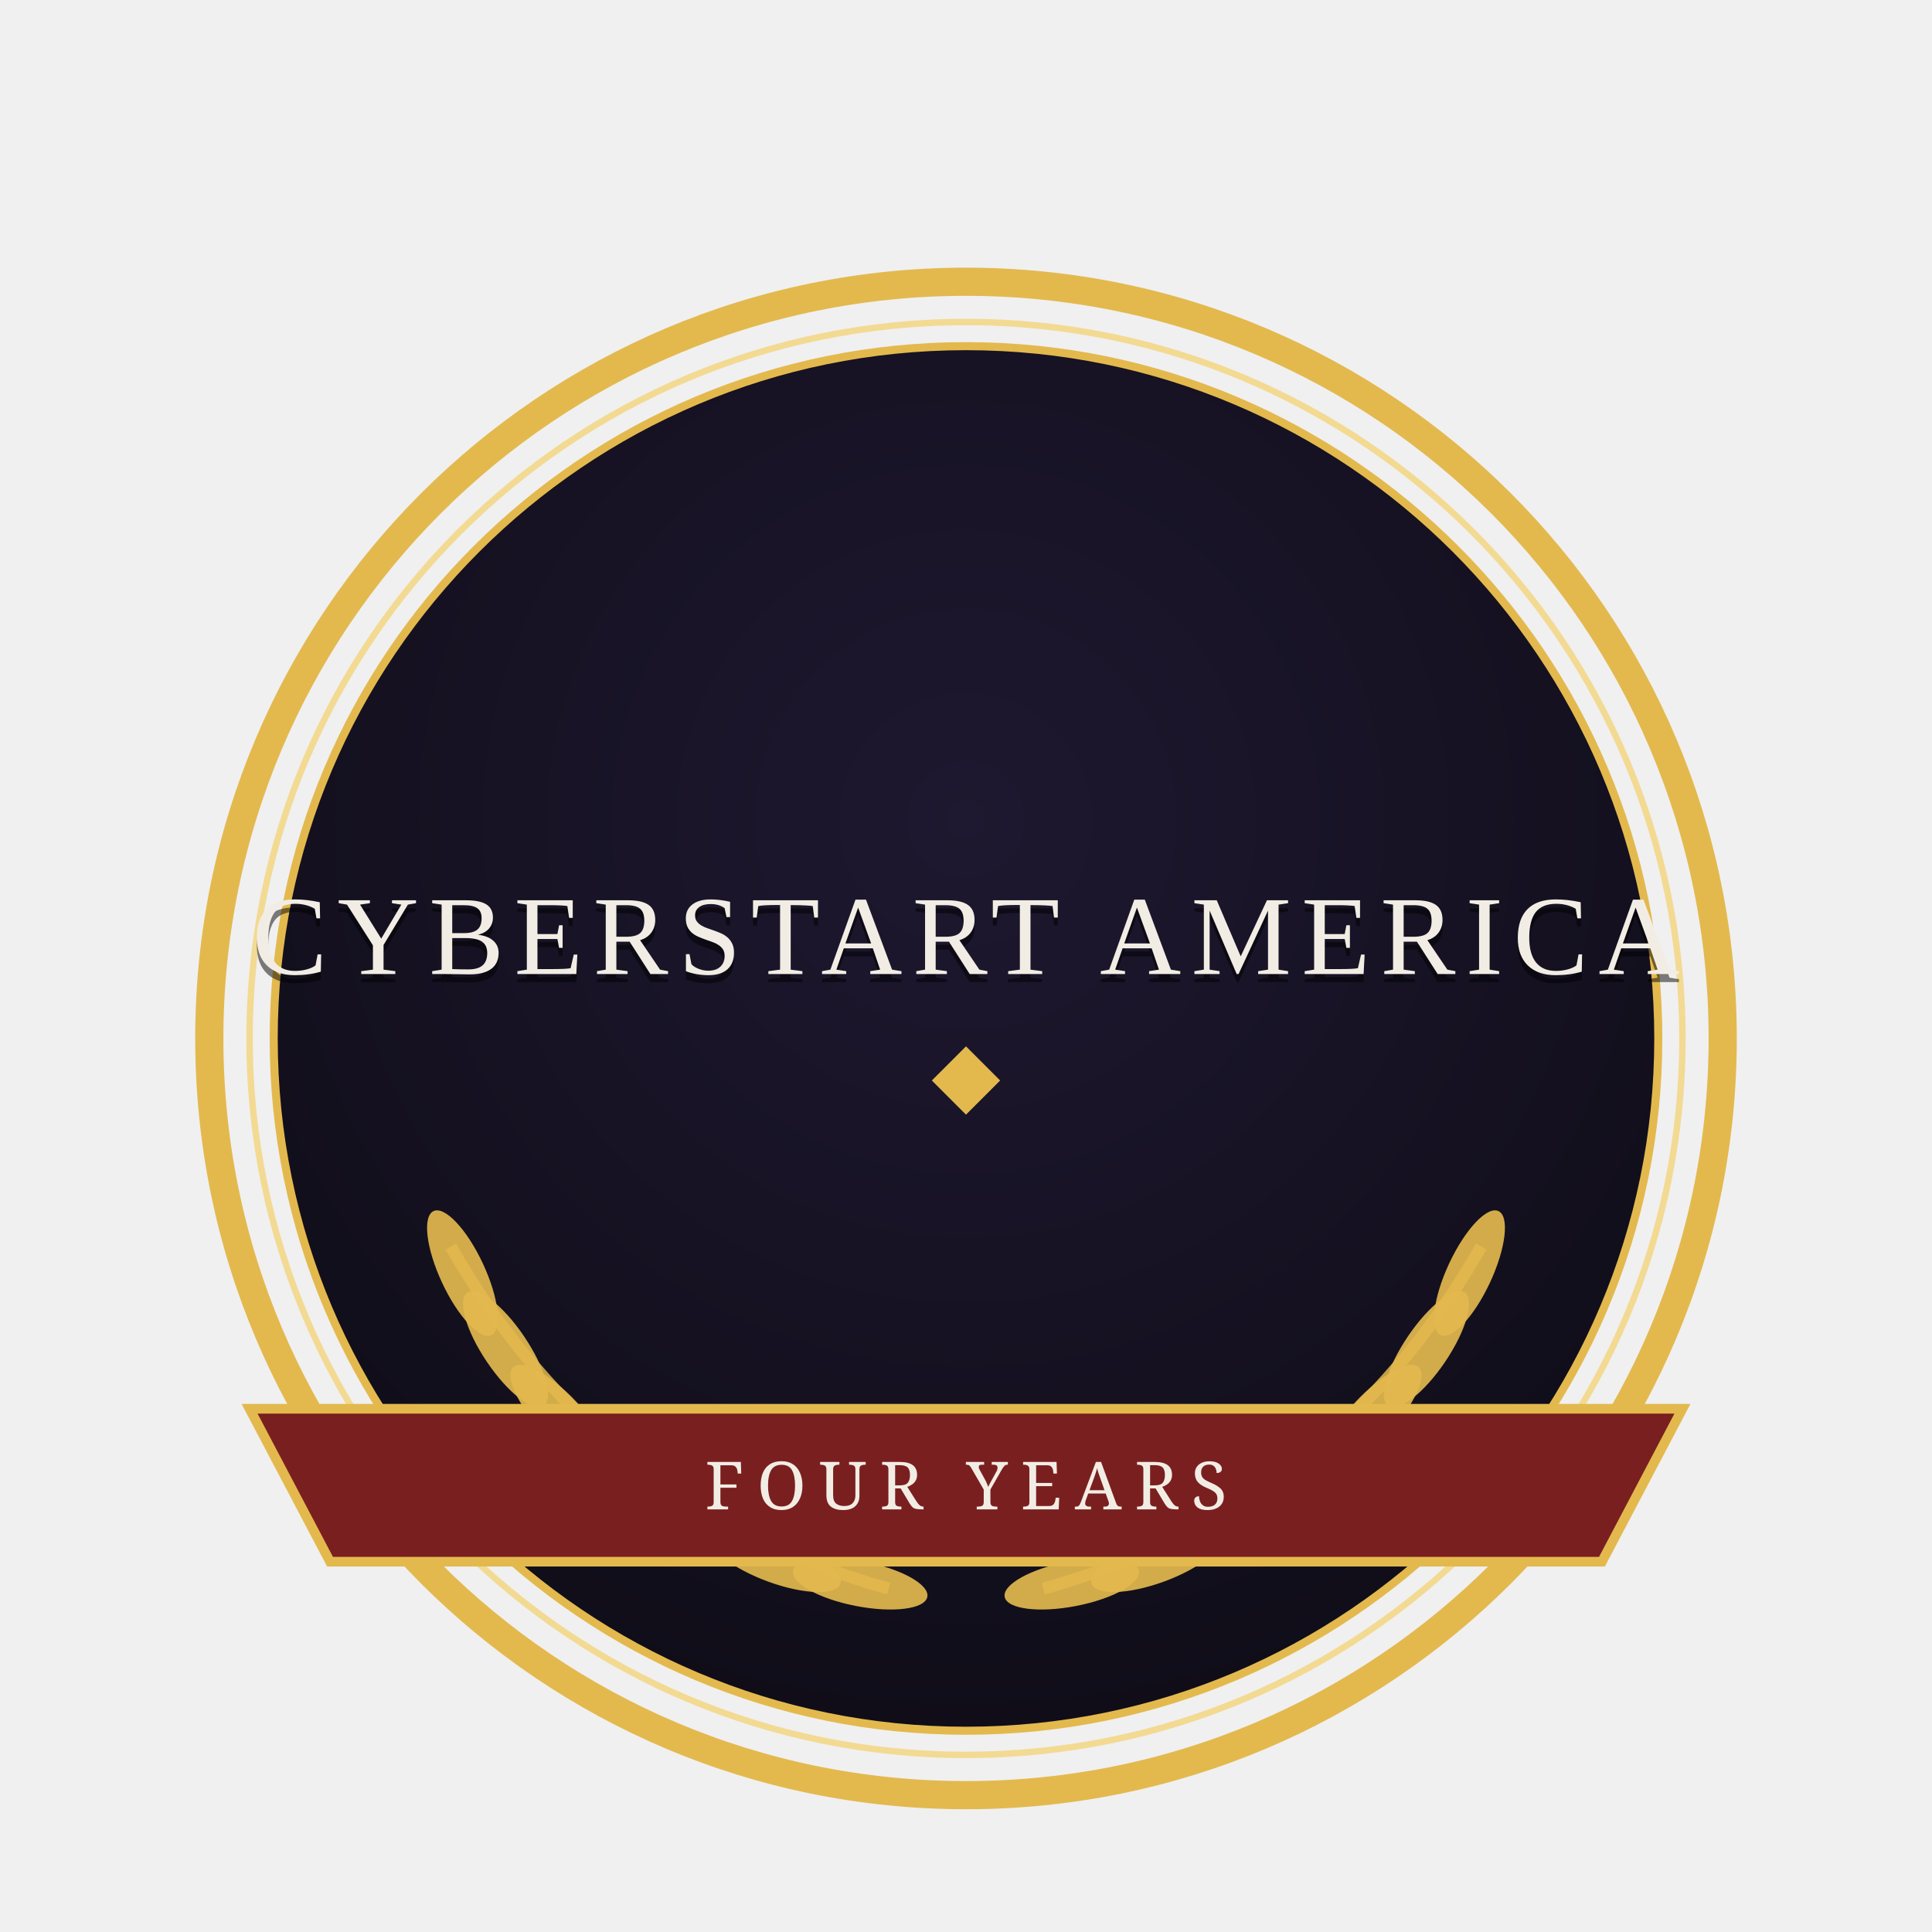
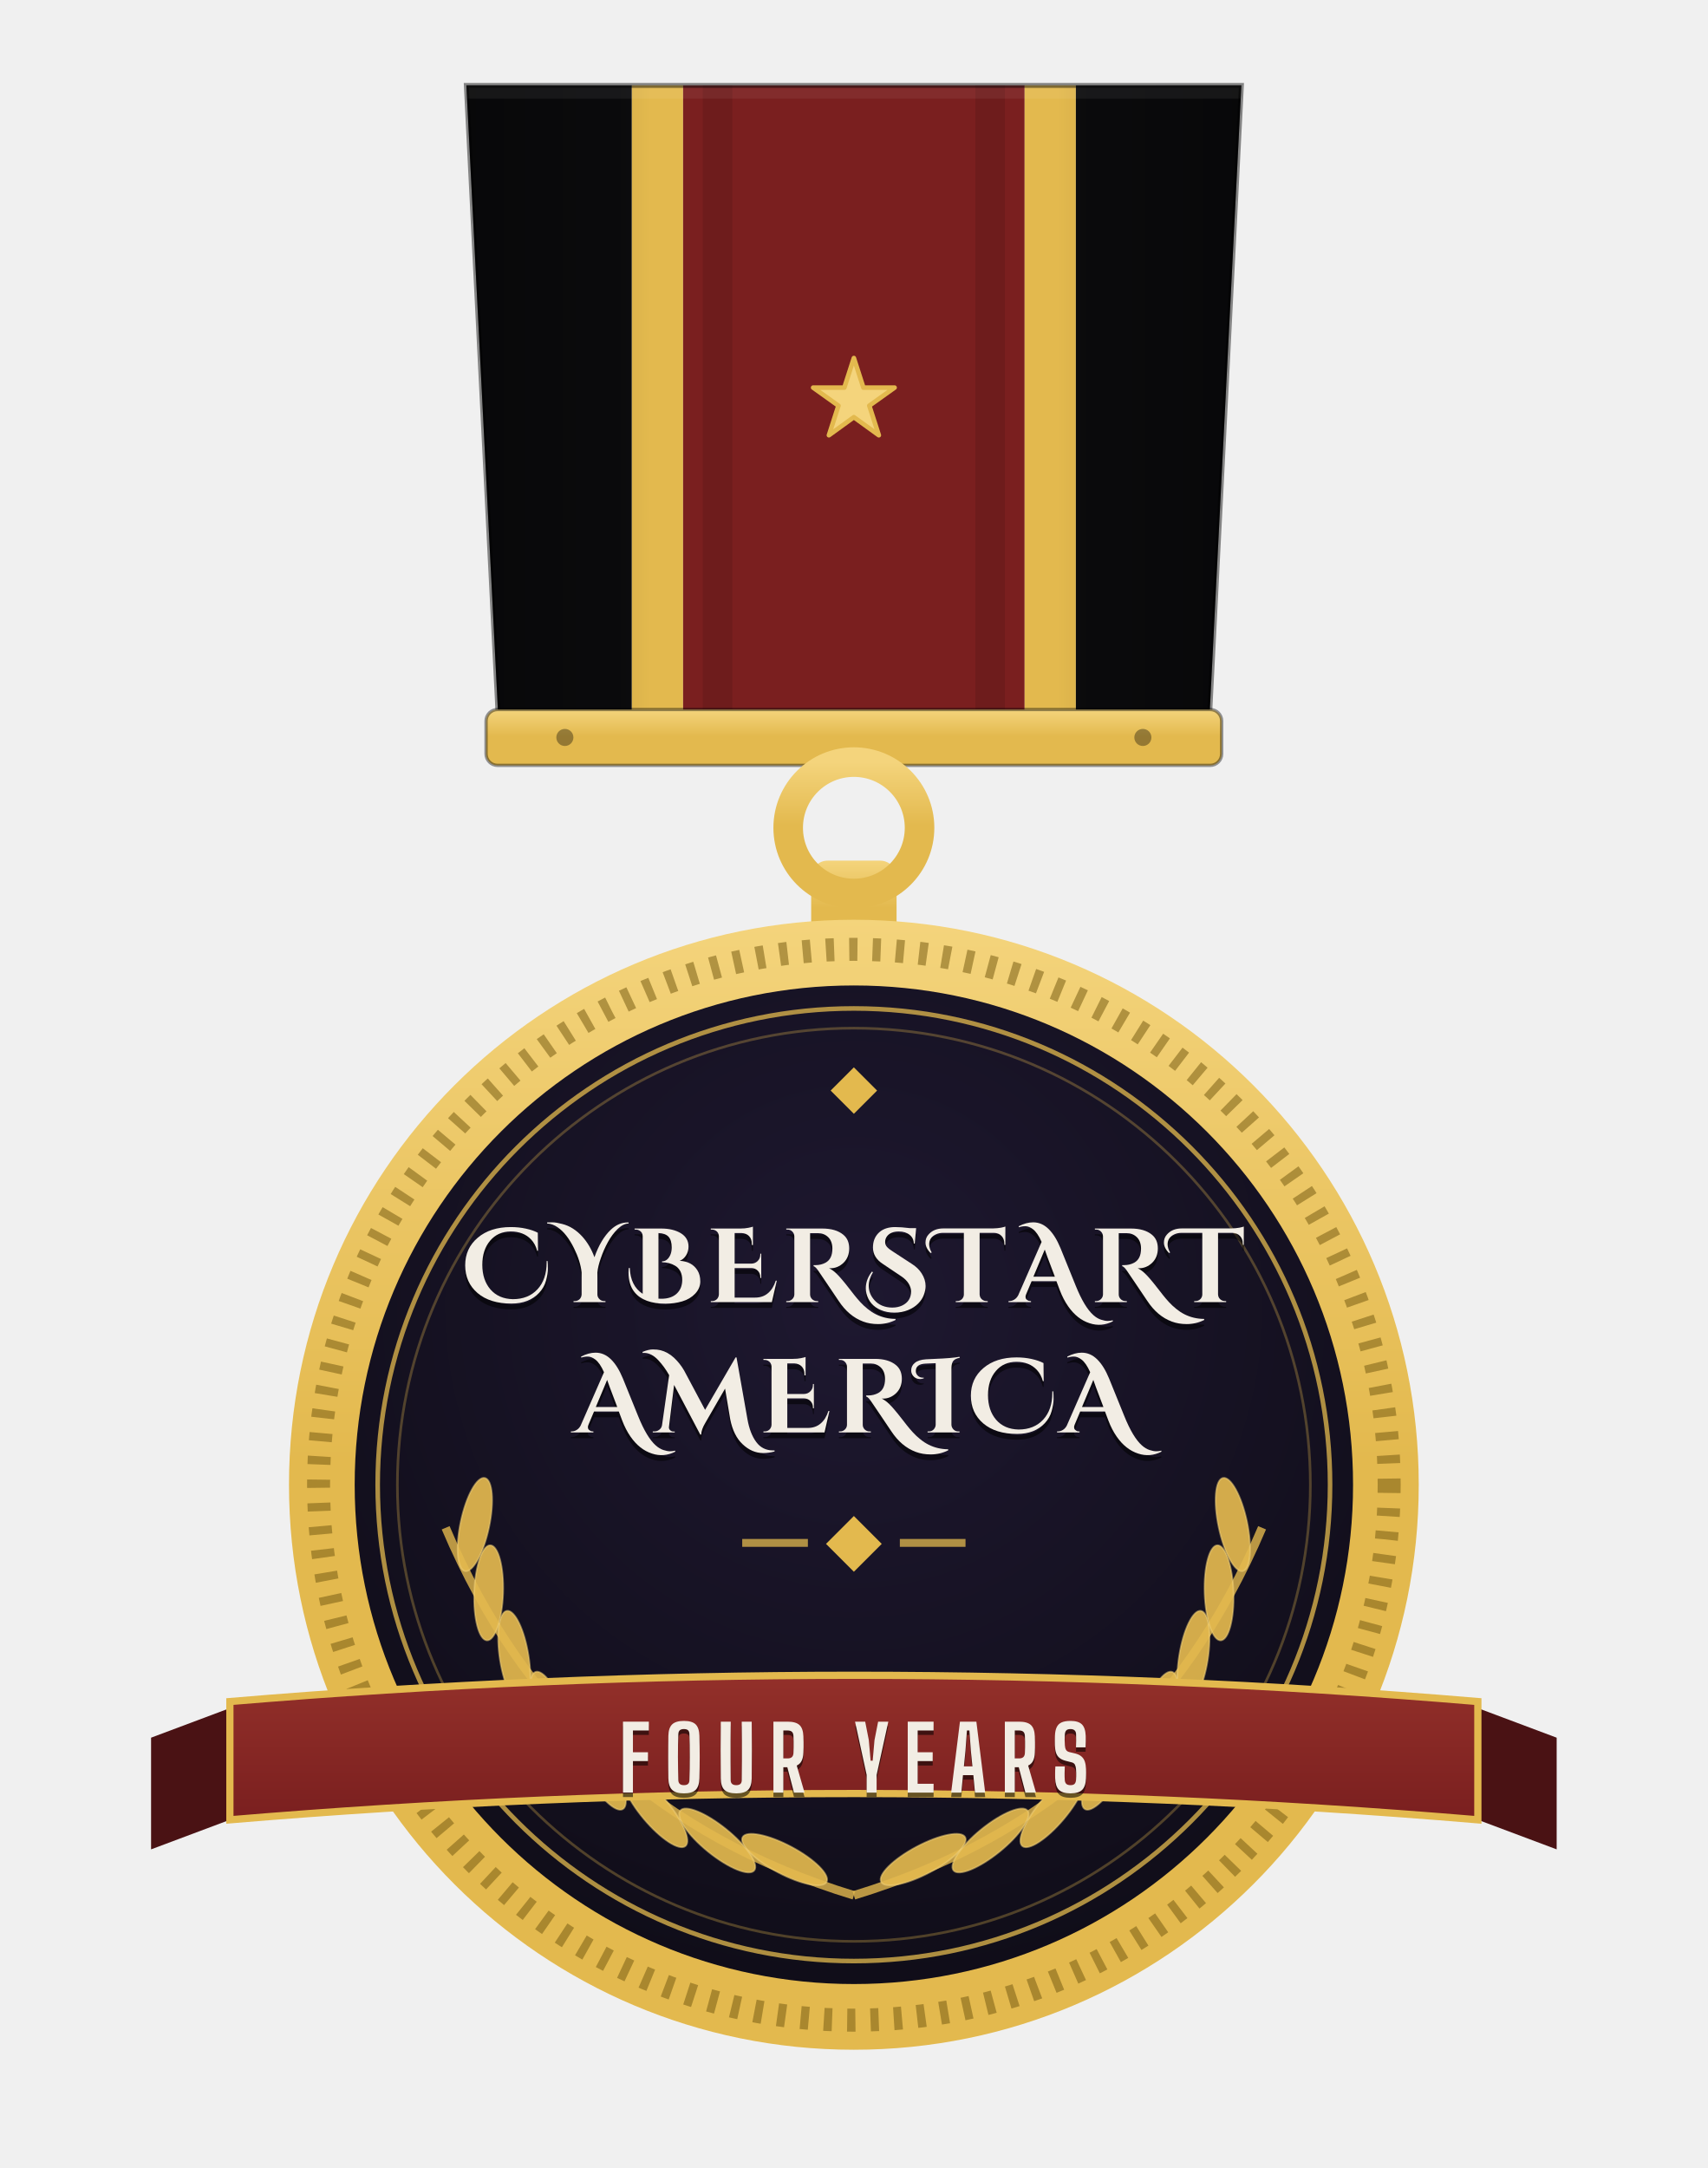
- <svg xmlns="http://www.w3.org/2000/svg" viewBox="0 0 480 480" role="img" aria-label="CyberStart America">
+ <svg xmlns="http://www.w3.org/2000/svg" xmlns:xlink="http://www.w3.org/1999/xlink" width="520" height="660" viewBox="0 0 520 660" role="img" aria-label="CyberStart America, Four Years">
  <defs>
-     <radialGradient id="en" cx="50%" cy="34%" r="80%">
+     <radialGradient id="nightsalvo-cyberstart-en" cx="50%" cy="32%" r="82%">
      <stop offset="0%" stop-color="#1E1830" />
      <stop offset="100%" stop-color="#0D0B14" />
    </radialGradient>
+     <linearGradient id="nightsalvo-cyberstart-gold" x1="0" y1="0" x2="0" y2="1">
+       <stop offset="0%" stop-color="#F4D47C" />
+       <stop offset="48%" stop-color="#E3B94E" />
+       <stop offset="100%" stop-color="#E3B94E" />
+     </linearGradient>
+     <linearGradient id="nightsalvo-cyberstart-shade" x1="0" y1="0" x2="1" y2="0">
+       <stop offset="0%" stop-color="#000" stop-opacity="0.34" />
+       <stop offset="26%" stop-color="#000" stop-opacity="0" />
+       <stop offset="74%" stop-color="#000" stop-opacity="0" />
+       <stop offset="100%" stop-color="#000" stop-opacity="0.34" />
+     </linearGradient>
+     <linearGradient id="nightsalvo-cyberstart-band" x1="0" y1="0" x2="0" y2="1">
+       <stop offset="0%" stop-color="#93302A" />
+       <stop offset="100%" stop-color="#7A1F1F" />
+     </linearGradient>
+     <clipPath id="nightsalvo-cyberstart-drape">
+       <polygon points="142,26 378,26 368,224 152,224" />
+     </clipPath>
+     <path id="gn65" d="M966 -183Q857 -238 745 -201Q626 -163 540 -39Q494 27 461 114L429 199H193L140 73Q135 60 135 52Q135 44 138 34Q142 25 154 18Q165 10 179 10H187V0H-27V10H-18Q5 10 28 24Q50 37 65 64L288 573Q249 661 205 694Q168 722 134 722Q101 722 72 712L70 722Q142 759 208 759Q290 759 355 695Q419 632 468 513L613 155Q695 -48 781 -124Q816 -155 853 -167Q890 -179 916 -179Q941 -179 965 -173ZM210 242H414L344 427Q339 441 330 466Q321 490 318 500Z" />
+     <path id="gn66" d="M566 528Q566 481 542 444Q519 407 482 393Q598 387 651 302Q678 259 678 196Q678 133 630 81Q581 29 506 7Q431 -15 348 -15Q141 -15 52 95Q-5 165 -5 284Q-5 304 -3 324L7 325Q14 153 130 79V628Q129 665 97 682Q83 690 66 690H53V700H307Q418 700 492 656Q566 611 566 528ZM308 32Q401 32 454 81Q506 130 506 210Q506 260 488 294Q469 329 439 346Q384 379 314 379V388Q346 388 368 411Q406 451 406 520Q406 589 376 622Q345 655 280 657V33Q294 32 308 32Z" />
+     <path id="gn67" d="M808 391Q811 361 811 316Q811 270 793 204Q775 139 728 89Q632 -14 464 -14Q260 -14 142 86Q24 187 24 350Q24 512 144 613Q263 714 459 714Q534 714 602 699Q670 684 715 660L717 488H709Q692 552 652 595Q580 672 458 672Q336 672 262 585Q187 498 187 354Q187 211 264 121Q342 31 478 28Q625 28 712 122Q799 216 799 377Q799 384 799 391Z" />
+     <path id="gn69" d="M55 10Q81 10 100 28Q118 47 119 73V630Q116 665 86 682Q71 690 55 690H42V700H323Q367 700 400 707Q433 714 443 718V543H432V555Q433 600 406 628Q380 655 335 657H269V366H428Q465 367 489 392Q513 416 513 452V461H522V230H513V238Q513 275 489 299Q465 323 429 324H269V43H464Q537 43 586 85Q636 127 660 204H670L623 0H42V10Z" />
+     <path id="gn73" d="M404 10H417V0H113V10H126Q152 10 170 28Q189 47 190 73V659L95 655Q1 651 1 585Q1 558 20 540Q38 521 71 521Q74 521 77 521V515Q57 508 43 508Q-2 508 -26 540Q-43 562 -43 590Q-43 634 -8 662Q26 691 98 696Q111 697 182 700Q344 706 417 720L419 710Q376 703 358 681Q341 659 340 616V73Q341 47 360 28Q378 10 404 10Z" />
+     <path id="gn77" d="M-96 766Q-39 790 3 790Q45 790 77 782Q109 774 142 756Q176 737 205 710Q261 657 300 590L500 215L790 714H799L903 126Q927 -10 986 -90Q1045 -171 1148 -171Q1155 -171 1161 -171V-181Q1106 -196 1053 -196Q945 -196 856 -111Q770 -30 739 126L690 417L502 91Q464 28 463 -20H454L205 452L156 52Q153 29 176 15Q185 9 195 9H211V0H2V10H18Q44 10 64 26Q85 41 90 68L158 545Q113 625 55 687Q-10 757 -81 757Q-88 757 -94 756Z" />
+     <path id="gn82" d="M1085 -170Q1007 -209 919 -209Q841 -209 777 -185Q639 -134 542 14Q517 50 449 152Q381 254 361 282Q326 337 305 342V352Q306 352 308 352Q309 352 311 352Q313 352 315 352Q317 352 320 352Q323 352 325 352Q376 352 419 375Q484 411 484 508Q484 579 444 618Q404 656 348 656H272V73Q272 47 291 28Q310 10 336 10H349V0H45V10H58Q83 10 102 28Q121 46 122 72V627Q121 653 102 672Q84 690 58 690H45V700H388Q517 700 588 641Q644 595 644 511Q644 427 590 374Q535 322 465 322Q459 322 452 323Q493 301 520 274Q548 247 568 223Q589 199 604 180Q618 162 642 132Q666 101 692 68Q718 35 750 0Q781 -34 820 -65Q858 -96 898 -116Q983 -159 1085 -160Z" />
+     <path id="gn83" d="M94 284Q54 220 54 153Q54 80 107 20Q136 -14 180 -33Q225 -52 278 -52Q331 -52 373 -32Q457 9 457 102Q457 137 434 176Q410 215 363 246L193 360Q94 422 94 520Q94 530 95 540Q101 617 156 666Q212 714 305 714Q362 714 443 704H505L492 557H483Q482 609 443 640Q404 672 340 672Q262 672 227 625Q210 601 210 573Q210 545 227 526Q244 506 281 483L468 361Q525 324 557 274Q595 215 595 153Q595 113 578 68Q562 24 524 -14Q487 -52 428 -76Q369 -100 298 -100Q226 -100 168 -75Q61 -30 32 82Q26 106 26 132Q26 216 85 291Z" />
+     <path id="gn84" d="M-25 467Q-74 514 -74 568Q-74 610 -47 641Q4 701 96 701H567Q611 702 644 708Q677 715 686 719V545H676V557Q676 602 649 630Q622 658 576 659H441V72Q443 36 474 18Q488 10 505 10H518V0H214V10H227Q253 10 272 28Q290 46 291 71V659H96Q55 659 24 644Q-39 614 -39 550Q-39 512 -15 472Z" />
+     <path id="gn89" d="M-67 758Q-51 759 -16 759Q18 759 74 744Q131 730 179 699Q227 668 267 624Q341 542 383 427Q443 598 539 689Q612 758 700 758Q704 758 708 758V748Q658 747 604 696Q551 644 511 571Q471 498 444 419Q416 340 411 282V73Q411 48 430 29Q448 10 475 10H488V0H184V10H197Q223 10 242 28Q260 47 261 73V283Q249 391 189 512Q120 652 34 711Q-16 746 -67 748Z" />
+     <path id="gs65" d="M31 0 230 1600H600L799 0H569L532 393H298L261 0ZM319 592H511L476 944L443 1401H387L354 943Z" />
+     <path id="gs69" d="M92 0V1600H675V1401H316V910H655V711H316V199H675V0Z" />
+     <path id="gs70" d="M92 0V1600H675V1401H316V910H655V711H316V0Z" />
+     <path id="gs79" d="M435 -17Q251 -17 170 61Q88 139 84 320Q82 439 81 559Q80 679 80 800Q80 922 81 1042Q82 1162 84 1281Q88 1461 170 1539Q251 1617 435 1617Q619 1617 699 1539Q779 1461 784 1281Q787 1161 789 1040Q791 920 791 800Q791 679 789 559Q787 439 784 320Q779 139 699 61Q619 -17 435 -17ZM435 168Q498 168 528 196Q558 223 559 281Q564 403 566 535Q568 667 568 802Q568 938 566 1069Q564 1200 559 1320Q558 1378 528 1406Q497 1433 435 1433Q373 1433 342 1406Q311 1378 309 1320Q305 1200 302 1069Q300 938 300 802Q301 667 303 535Q305 403 309 281Q311 223 342 196Q373 168 435 168Z" />
+     <path id="gs82" d="M92 0V1600H413Q597 1600 680 1524Q762 1447 768 1269Q771 1198 772 1139Q772 1080 772 1024Q771 967 768 903Q764 788 728 716Q693 645 618 610L794 0H556L406 572H316V0ZM316 771H412Q478 771 510 802Q541 832 544 891Q547 954 548 1020Q549 1086 548 1152Q547 1218 544 1281Q541 1341 510 1371Q478 1401 413 1401H316Z" />
+     <path id="gs83" d="M416 -17Q233 -17 154 62Q76 140 69 322Q68 368 68 412Q67 456 69 500Q71 545 74 590H286Q282 510 282 432Q281 353 286 283Q290 225 321 196Q352 168 416 168Q478 168 506 196Q534 225 540 283Q543 327 544 365Q545 403 544 442Q543 482 540 529Q536 586 516 628Q495 669 443 682L306 717Q214 741 162 786Q111 831 88 900Q66 970 63 1067Q62 1120 62 1174Q63 1227 64 1280Q68 1401 104 1475Q139 1549 214 1583Q290 1617 416 1617Q592 1617 672 1539Q751 1461 758 1279Q760 1231 759 1160Q758 1090 755 1021H539Q542 1095 543 1170Q544 1245 541 1319Q539 1376 507 1404Q475 1433 415 1433Q351 1433 322 1404Q293 1376 288 1319Q283 1256 283 1193Q283 1130 288 1067Q292 1004 313 966Q334 928 389 914L512 885Q608 862 662 815Q716 768 739 697Q762 626 765 529Q767 489 767 456Q767 423 766 391Q765 359 764 322Q757 140 678 62Q599 -17 416 -17Z" />
+     <path id="gs85" d="M427 -17Q241 -17 160 61Q80 139 78 320Q74 639 74 960Q74 1282 78 1600H302Q299 1388 298 1164Q297 940 298 716Q299 493 301 281Q301 224 333 196Q365 168 427 168Q489 168 520 196Q550 224 550 281Q552 493 554 716Q555 940 554 1164Q554 1388 550 1600H775Q779 1282 779 960Q779 639 775 320Q772 139 692 61Q612 -17 427 -17Z" />
+     <path id="gs89" d="M289 0V398V400L27 1600H256L338 1183L379 719H425L466 1183L548 1600H778L514 399V397V0Z" />
  </defs>
-   <circle cx="240" cy="258" r="188" fill="none" stroke="#E3B94E" stroke-width="7" />
-   <circle cx="240" cy="258" r="178" fill="none" stroke="#F4D47C" stroke-width="1.6" opacity="0.8" />
-   <circle cx="240" cy="258" r="172" fill="url(#en)" stroke="#E3B94E" stroke-width="2" />
-   <ellipse cx="114.9" cy="316.3" rx="17" ry="5.6" fill="#E3B94E" opacity="0.92" transform="rotate(425 114.9 316.3)" />
-   <ellipse cx="125.6" cy="335.2" rx="17" ry="5.6" fill="#E3B94E" opacity="0.92" transform="rotate(416 125.6 335.2)" />
-   <ellipse cx="139.1" cy="352.1" rx="17" ry="5.6" fill="#E3B94E" opacity="0.92" transform="rotate(407 139.1 352.1)" />
-   <ellipse cx="155.0" cy="366.7" rx="17" ry="5.6" fill="#E3B94E" opacity="0.92" transform="rotate(398 155.0 366.7)" />
-   <ellipse cx="173.1" cy="378.7" rx="17" ry="5.6" fill="#E3B94E" opacity="0.92" transform="rotate(389 173.1 378.7)" />
-   <ellipse cx="192.8" cy="387.7" rx="17" ry="5.6" fill="#E3B94E" opacity="0.92" transform="rotate(380 192.8 387.7)" />
-   <ellipse cx="213.7" cy="393.5" rx="17" ry="5.6" fill="#E3B94E" opacity="0.92" transform="rotate(371 213.7 393.5)" />
-   <path d="M 112.0 309.7 Q 148.9 374.6 220.8 394.7" stroke="#E3B94E" stroke-width="3" fill="none" opacity="0.85" />
-   <ellipse cx="365.1" cy="316.3" rx="17" ry="5.6" fill="#E3B94E" opacity="0.92" transform="rotate(115 365.1 316.3)" />
-   <ellipse cx="354.4" cy="335.2" rx="17" ry="5.6" fill="#E3B94E" opacity="0.92" transform="rotate(124 354.4 335.2)" />
-   <ellipse cx="340.9" cy="352.1" rx="17" ry="5.6" fill="#E3B94E" opacity="0.92" transform="rotate(133 340.9 352.1)" />
-   <ellipse cx="325.0" cy="366.7" rx="17" ry="5.6" fill="#E3B94E" opacity="0.92" transform="rotate(142 325.0 366.7)" />
-   <ellipse cx="306.9" cy="378.7" rx="17" ry="5.6" fill="#E3B94E" opacity="0.92" transform="rotate(151 306.9 378.7)" />
-   <ellipse cx="287.2" cy="387.7" rx="17" ry="5.6" fill="#E3B94E" opacity="0.92" transform="rotate(160 287.2 387.7)" />
-   <ellipse cx="266.3" cy="393.5" rx="17" ry="5.6" fill="#E3B94E" opacity="0.92" transform="rotate(169 266.3 393.5)" />
-   <path d="M 368.0 309.7 Q 331.1 374.6 259.2 394.7" stroke="#E3B94E" stroke-width="3" fill="none" opacity="0.85" />
-   <text x="240" y="244" text-anchor="middle" font-family="Georgia, 'Times New Roman', serif" font-size="28" letter-spacing="2.5" fill="#000000" opacity="0.5">CYBERSTART AMERICA</text>
-   <text x="240" y="242" text-anchor="middle" font-family="Georgia, 'Times New Roman', serif" font-size="28" letter-spacing="2.5" fill="#F2EDE4" opacity="1">CYBERSTART AMERICA</text>
-   <rect x="234" y="262.444" width="12" height="12" fill="#E3B94E" transform="rotate(45 240 268.4444)" />
-   <polygon points="62,350 418,350 398,388 82,388" fill="#7A1F1F" stroke="#E3B94E" stroke-width="2.4" />
-   <text x="240" y="375" text-anchor="middle" font-family="Georgia, serif" font-size="16.5" letter-spacing="3.2" fill="#F2EDE4">FOUR YEARS</text>
+   <g clip-path="url(#nightsalvo-cyberstart-drape)">
+     <rect x="130.0" y="20" width="62.4" height="212" fill="#0B0B0D" />
+     <rect x="192.4" y="20" width="15.6" height="212" fill="#E3B94E" />
+     <rect x="208.0" y="20" width="104.0" height="212" fill="#7A1F1F" />
+     <rect x="312.0" y="20" width="15.6" height="212" fill="#E3B94E" />
+     <rect x="327.6" y="20" width="62.4" height="212" fill="#0B0B0D" />
+     <rect x="130" y="20" width="260" height="212" fill="url(#nightsalvo-cyberstart-shade)" />
+     <rect x="214" y="20" width="9" height="212" fill="#000" opacity="0.10" />
+     <rect x="297" y="20" width="9" height="212" fill="#000" opacity="0.10" />
+     <rect x="130" y="20" width="260" height="10" fill="#FFF" opacity="0.06" />
+   </g>
+   <polygon points="142,26 378,26 368,224 152,224" fill="none" stroke="#000" stroke-opacity="0.45" stroke-width="1.5" />
+   <polygon points="260.0,109.0 262.9,118.0 272.4,118.0 264.7,123.5 267.6,132.5 260.0,127.0 252.4,132.5 255.3,123.5 247.6,118.0 257.1,118.0" fill="#F4D47C" stroke="#E3B94E" stroke-width="1.4" stroke-linejoin="round" />
+   <rect x="148" y="216" width="224" height="17" rx="3.5" fill="url(#nightsalvo-cyberstart-gold)" stroke="#00000066" stroke-width="1" />
+   <circle cx="172" cy="224.5" r="2.6" fill="#000" opacity="0.35" />
+   <circle cx="348" cy="224.5" r="2.6" fill="#000" opacity="0.35" />
+   <rect x="247" y="262" width="26" height="30" rx="5" fill="url(#nightsalvo-cyberstart-gold)" />
+   <circle cx="260.0" cy="252" r="20" fill="none" stroke="url(#nightsalvo-cyberstart-gold)" stroke-width="9" />
+   <circle cx="260.0" cy="452.0" r="172.0" fill="url(#nightsalvo-cyberstart-gold)" />
+   <circle cx="260.0" cy="452.0" r="163.0" fill="none" stroke="#7A5E14" stroke-width="7" stroke-dasharray="2.5 4.6" opacity="0.55" />
+   <circle cx="260.0" cy="452.0" r="152.0" fill="url(#nightsalvo-cyberstart-en)" />
+   <circle cx="260.0" cy="452.0" r="145.0" fill="none" stroke="#E3B94E" stroke-width="1.4" opacity="0.75" />
+   <circle cx="260.0" cy="452.0" r="139.0" fill="none" stroke="#E3B94E" stroke-width="0.8" opacity="0.3" />
+   <path d="M 260.0 577.0 Q 171.7 550.1 135.7 465.1" stroke="#E3B94E" stroke-width="2.6" fill="none" opacity="0.8" />
+   <ellipse cx="238.9" cy="566.1" rx="14.5" ry="4.4" transform="rotate(208 238.9 566.1)" fill="#E3B94E" opacity="0.92" />
+   <ellipse cx="238.9" cy="566.1" rx="14.5" ry="4.4" transform="rotate(208 238.9 566.1)" fill="none" stroke="#F4D47C" stroke-width="0.5" opacity="0.5" />
+   <ellipse cx="218.4" cy="560.3" rx="14.5" ry="4.4" transform="rotate(219 218.4 560.3)" fill="#E3B94E" opacity="0.92" />
+   <ellipse cx="218.4" cy="560.3" rx="14.5" ry="4.4" transform="rotate(219 218.4 560.3)" fill="none" stroke="#F4D47C" stroke-width="0.5" opacity="0.5" />
+   <ellipse cx="199.4" cy="550.9" rx="14.5" ry="4.4" transform="rotate(230 199.4 550.9)" fill="#E3B94E" opacity="0.92" />
+   <ellipse cx="199.4" cy="550.9" rx="14.5" ry="4.4" transform="rotate(230 199.4 550.9)" fill="none" stroke="#F4D47C" stroke-width="0.5" opacity="0.5" />
+   <ellipse cx="182.4" cy="538.2" rx="14.5" ry="4.4" transform="rotate(240 182.4 538.2)" fill="#E3B94E" opacity="0.92" />
+   <ellipse cx="182.4" cy="538.2" rx="14.5" ry="4.4" transform="rotate(240 182.4 538.2)" fill="none" stroke="#F4D47C" stroke-width="0.5" opacity="0.5" />
+   <ellipse cx="168.0" cy="522.6" rx="14.5" ry="4.4" transform="rotate(250 168.0 522.6)" fill="#E3B94E" opacity="0.92" />
+   <ellipse cx="168.0" cy="522.6" rx="14.5" ry="4.4" transform="rotate(250 168.0 522.6)" fill="none" stroke="#F4D47C" stroke-width="0.5" opacity="0.5" />
+   <ellipse cx="156.6" cy="504.7" rx="14.5" ry="4.4" transform="rotate(261 156.6 504.7)" fill="#E3B94E" opacity="0.92" />
+   <ellipse cx="156.6" cy="504.7" rx="14.5" ry="4.4" transform="rotate(261 156.6 504.7)" fill="none" stroke="#F4D47C" stroke-width="0.5" opacity="0.5" />
+   <ellipse cx="148.8" cy="484.9" rx="14.5" ry="4.4" transform="rotate(272 148.8 484.9)" fill="#E3B94E" opacity="0.92" />
+   <ellipse cx="148.8" cy="484.9" rx="14.5" ry="4.4" transform="rotate(272 148.8 484.9)" fill="none" stroke="#F4D47C" stroke-width="0.5" opacity="0.5" />
+   <ellipse cx="144.6" cy="464.1" rx="14.5" ry="4.4" transform="rotate(282 144.6 464.1)" fill="#E3B94E" opacity="0.92" />
+   <ellipse cx="144.6" cy="464.1" rx="14.5" ry="4.4" transform="rotate(282 144.6 464.1)" fill="none" stroke="#F4D47C" stroke-width="0.5" opacity="0.5" />
+   <path d="M 260.0 577.0 Q 348.3 550.1 384.3 465.1" stroke="#E3B94E" stroke-width="2.6" fill="none" opacity="0.8" />
+   <ellipse cx="281.1" cy="566.1" rx="14.5" ry="4.4" transform="rotate(152 281.1 566.1)" fill="#E3B94E" opacity="0.92" />
+   <ellipse cx="281.1" cy="566.1" rx="14.5" ry="4.4" transform="rotate(152 281.1 566.1)" fill="none" stroke="#F4D47C" stroke-width="0.5" opacity="0.5" />
+   <ellipse cx="301.6" cy="560.3" rx="14.5" ry="4.4" transform="rotate(141 301.6 560.3)" fill="#E3B94E" opacity="0.92" />
+   <ellipse cx="301.6" cy="560.3" rx="14.5" ry="4.4" transform="rotate(141 301.6 560.3)" fill="none" stroke="#F4D47C" stroke-width="0.5" opacity="0.5" />
+   <ellipse cx="320.6" cy="550.9" rx="14.5" ry="4.4" transform="rotate(130 320.6 550.9)" fill="#E3B94E" opacity="0.92" />
+   <ellipse cx="320.6" cy="550.9" rx="14.5" ry="4.4" transform="rotate(130 320.6 550.9)" fill="none" stroke="#F4D47C" stroke-width="0.5" opacity="0.5" />
+   <ellipse cx="337.6" cy="538.2" rx="14.5" ry="4.4" transform="rotate(120 337.6 538.2)" fill="#E3B94E" opacity="0.92" />
+   <ellipse cx="337.6" cy="538.2" rx="14.5" ry="4.4" transform="rotate(120 337.6 538.2)" fill="none" stroke="#F4D47C" stroke-width="0.5" opacity="0.5" />
+   <ellipse cx="352.0" cy="522.6" rx="14.5" ry="4.4" transform="rotate(110 352.0 522.6)" fill="#E3B94E" opacity="0.92" />
+   <ellipse cx="352.0" cy="522.6" rx="14.5" ry="4.4" transform="rotate(110 352.0 522.6)" fill="none" stroke="#F4D47C" stroke-width="0.5" opacity="0.5" />
+   <ellipse cx="363.4" cy="504.7" rx="14.5" ry="4.4" transform="rotate(99 363.4 504.7)" fill="#E3B94E" opacity="0.92" />
+   <ellipse cx="363.4" cy="504.7" rx="14.5" ry="4.4" transform="rotate(99 363.4 504.7)" fill="none" stroke="#F4D47C" stroke-width="0.5" opacity="0.5" />
+   <ellipse cx="371.2" cy="484.9" rx="14.5" ry="4.4" transform="rotate(88 371.2 484.9)" fill="#E3B94E" opacity="0.92" />
+   <ellipse cx="371.2" cy="484.9" rx="14.5" ry="4.4" transform="rotate(88 371.2 484.9)" fill="none" stroke="#F4D47C" stroke-width="0.5" opacity="0.5" />
+   <ellipse cx="375.4" cy="464.1" rx="14.5" ry="4.4" transform="rotate(78 375.4 464.1)" fill="#E3B94E" opacity="0.92" />
+   <ellipse cx="375.4" cy="464.1" rx="14.5" ry="4.4" transform="rotate(78 375.4 464.1)" fill="none" stroke="#F4D47C" stroke-width="0.5" opacity="0.5" />
+   <rect x="255.0" y="327.0" width="10" height="10" fill="#E3B94E" transform="rotate(45 260.0 332.0)" />
+   <use href="#gn67" xlink:href="#gn67" transform="translate(140.88 398.16) scale(0.032 -0.032)" fill="#000000" opacity="0.55" />
+   <use href="#gn89" xlink:href="#gn89" transform="translate(168.75 398.16) scale(0.032 -0.032)" fill="#000000" opacity="0.55" />
+   <use href="#gn66" xlink:href="#gn66" transform="translate(191.54 398.16) scale(0.032 -0.032)" fill="#000000" opacity="0.55" />
+   <use href="#gn69" xlink:href="#gn69" transform="translate(215.09 398.16) scale(0.032 -0.032)" fill="#000000" opacity="0.55" />
+   <use href="#gn82" xlink:href="#gn82" transform="translate(237.97 398.16) scale(0.032 -0.032)" fill="#000000" opacity="0.55" />
+   <use href="#gn83" xlink:href="#gn83" transform="translate(262.80 398.16) scale(0.032 -0.032)" fill="#000000" opacity="0.55" />
+   <use href="#gn84" xlink:href="#gn84" transform="translate(284.18 398.16) scale(0.032 -0.032)" fill="#000000" opacity="0.55" />
+   <use href="#gn65" xlink:href="#gn65" transform="translate(307.95 398.16) scale(0.032 -0.032)" fill="#000000" opacity="0.55" />
+   <use href="#gn82" xlink:href="#gn82" transform="translate(331.95 398.16) scale(0.032 -0.032)" fill="#000000" opacity="0.55" />
+   <use href="#gn84" xlink:href="#gn84" transform="translate(356.78 398.16) scale(0.032 -0.032)" fill="#000000" opacity="0.55" />
+   <use href="#gn67" xlink:href="#gn67" transform="translate(140.88 396.40) scale(0.032 -0.032)" fill="#F2EDE4" opacity="1.0" />
+   <use href="#gn89" xlink:href="#gn89" transform="translate(168.75 396.40) scale(0.032 -0.032)" fill="#F2EDE4" opacity="1.0" />
+   <use href="#gn66" xlink:href="#gn66" transform="translate(191.54 396.40) scale(0.032 -0.032)" fill="#F2EDE4" opacity="1.0" />
+   <use href="#gn69" xlink:href="#gn69" transform="translate(215.09 396.40) scale(0.032 -0.032)" fill="#F2EDE4" opacity="1.0" />
+   <use href="#gn82" xlink:href="#gn82" transform="translate(237.97 396.40) scale(0.032 -0.032)" fill="#F2EDE4" opacity="1.0" />
+   <use href="#gn83" xlink:href="#gn83" transform="translate(262.80 396.40) scale(0.032 -0.032)" fill="#F2EDE4" opacity="1.0" />
+   <use href="#gn84" xlink:href="#gn84" transform="translate(284.18 396.40) scale(0.032 -0.032)" fill="#F2EDE4" opacity="1.0" />
+   <use href="#gn65" xlink:href="#gn65" transform="translate(307.95 396.40) scale(0.032 -0.032)" fill="#F2EDE4" opacity="1.0" />
+   <use href="#gn82" xlink:href="#gn82" transform="translate(331.95 396.40) scale(0.032 -0.032)" fill="#F2EDE4" opacity="1.0" />
+   <use href="#gn84" xlink:href="#gn84" transform="translate(356.78 396.40) scale(0.032 -0.032)" fill="#F2EDE4" opacity="1.0" />
+   <use href="#gn65" xlink:href="#gn65" transform="translate(174.70 437.84) scale(0.032 -0.032)" fill="#000000" opacity="0.55" />
+   <use href="#gn77" xlink:href="#gn77" transform="translate(198.70 437.84) scale(0.032 -0.032)" fill="#000000" opacity="0.55" />
+   <use href="#gn69" xlink:href="#gn69" transform="translate(231.12 437.84) scale(0.032 -0.032)" fill="#000000" opacity="0.55" />
+   <use href="#gn82" xlink:href="#gn82" transform="translate(254.00 437.84) scale(0.032 -0.032)" fill="#000000" opacity="0.55" />
+   <use href="#gn73" xlink:href="#gn73" transform="translate(278.83 437.84) scale(0.032 -0.032)" fill="#000000" opacity="0.55" />
+   <use href="#gn67" xlink:href="#gn67" transform="translate(294.86 437.84) scale(0.032 -0.032)" fill="#000000" opacity="0.55" />
+   <use href="#gn65" xlink:href="#gn65" transform="translate(322.74 437.84) scale(0.032 -0.032)" fill="#000000" opacity="0.55" />
+   <use href="#gn65" xlink:href="#gn65" transform="translate(174.70 436.08) scale(0.032 -0.032)" fill="#F2EDE4" opacity="1.0" />
+   <use href="#gn77" xlink:href="#gn77" transform="translate(198.70 436.08) scale(0.032 -0.032)" fill="#F2EDE4" opacity="1.0" />
+   <use href="#gn69" xlink:href="#gn69" transform="translate(231.12 436.08) scale(0.032 -0.032)" fill="#F2EDE4" opacity="1.0" />
+   <use href="#gn82" xlink:href="#gn82" transform="translate(254.00 436.08) scale(0.032 -0.032)" fill="#F2EDE4" opacity="1.0" />
+   <use href="#gn73" xlink:href="#gn73" transform="translate(278.83 436.08) scale(0.032 -0.032)" fill="#F2EDE4" opacity="1.0" />
+   <use href="#gn67" xlink:href="#gn67" transform="translate(294.86 436.08) scale(0.032 -0.032)" fill="#F2EDE4" opacity="1.0" />
+   <use href="#gn65" xlink:href="#gn65" transform="translate(322.74 436.08) scale(0.032 -0.032)" fill="#F2EDE4" opacity="1.0" />
+   <rect x="254.0" y="464.0" width="12" height="12" fill="#E3B94E" transform="rotate(45 260.0 470.0)" />
+   <rect x="226.0" y="468.5" width="20" height="2.4" fill="#E3B94E" opacity="0.75" />
+   <rect x="274.0" y="468.5" width="20" height="2.4" fill="#E3B94E" opacity="0.75" />
+   <polygon points="70,520.0 70,554.0 46,563.0 46,529.0" fill="#4A1214" />
+   <polygon points="450,520.0 450,554.0 474,563.0 474,529.0" fill="#4A1214" />
+   <path d="M 70 518.0 Q 260.0 502.0 450 518.0 L 450 554.0 Q 260.0 538.0 70 554.0 Z" fill="url(#nightsalvo-cyberstart-band)" stroke="#E3B94E" stroke-width="2.2" />
+   <use href="#gs70" xlink:href="#gs70" transform="translate(188.46 547.07) scale(0.0135 -0.0135)" fill="#000000" opacity="0.55" />
+   <use href="#gs79" xlink:href="#gs79" transform="translate(202.38 547.07) scale(0.0135 -0.0135)" fill="#000000" opacity="0.55" />
+   <use href="#gs85" xlink:href="#gs85" transform="translate(218.43 547.07) scale(0.0135 -0.0135)" fill="#000000" opacity="0.55" />
+   <use href="#gs82" xlink:href="#gs82" transform="translate(234.26 547.07) scale(0.0135 -0.0135)" fill="#000000" opacity="0.55" />
+   <use href="#gs89" xlink:href="#gs89" transform="translate(259.99 547.07) scale(0.0135 -0.0135)" fill="#000000" opacity="0.55" />
+   <use href="#gs69" xlink:href="#gs69" transform="translate(275.16 547.07) scale(0.0135 -0.0135)" fill="#000000" opacity="0.55" />
+   <use href="#gs65" xlink:href="#gs65" transform="translate(289.20 547.07) scale(0.0135 -0.0135)" fill="#000000" opacity="0.55" />
+   <use href="#gs82" xlink:href="#gs82" transform="translate(304.73 547.07) scale(0.0135 -0.0135)" fill="#000000" opacity="0.55" />
+   <use href="#gs83" xlink:href="#gs83" transform="translate(320.36 547.07) scale(0.0135 -0.0135)" fill="#000000" opacity="0.55" />
+   <use href="#gs70" xlink:href="#gs70" transform="translate(188.46 545.72) scale(0.0135 -0.0135)" fill="#F2EDE4" opacity="1.0" />
+   <use href="#gs79" xlink:href="#gs79" transform="translate(202.38 545.72) scale(0.0135 -0.0135)" fill="#F2EDE4" opacity="1.0" />
+   <use href="#gs85" xlink:href="#gs85" transform="translate(218.43 545.72) scale(0.0135 -0.0135)" fill="#F2EDE4" opacity="1.0" />
+   <use href="#gs82" xlink:href="#gs82" transform="translate(234.26 545.72) scale(0.0135 -0.0135)" fill="#F2EDE4" opacity="1.0" />
+   <use href="#gs89" xlink:href="#gs89" transform="translate(259.99 545.72) scale(0.0135 -0.0135)" fill="#F2EDE4" opacity="1.0" />
+   <use href="#gs69" xlink:href="#gs69" transform="translate(275.16 545.72) scale(0.0135 -0.0135)" fill="#F2EDE4" opacity="1.0" />
+   <use href="#gs65" xlink:href="#gs65" transform="translate(289.20 545.72) scale(0.0135 -0.0135)" fill="#F2EDE4" opacity="1.0" />
+   <use href="#gs82" xlink:href="#gs82" transform="translate(304.73 545.72) scale(0.0135 -0.0135)" fill="#F2EDE4" opacity="1.0" />
+   <use href="#gs83" xlink:href="#gs83" transform="translate(320.36 545.72) scale(0.0135 -0.0135)" fill="#F2EDE4" opacity="1.0" />
</svg>
